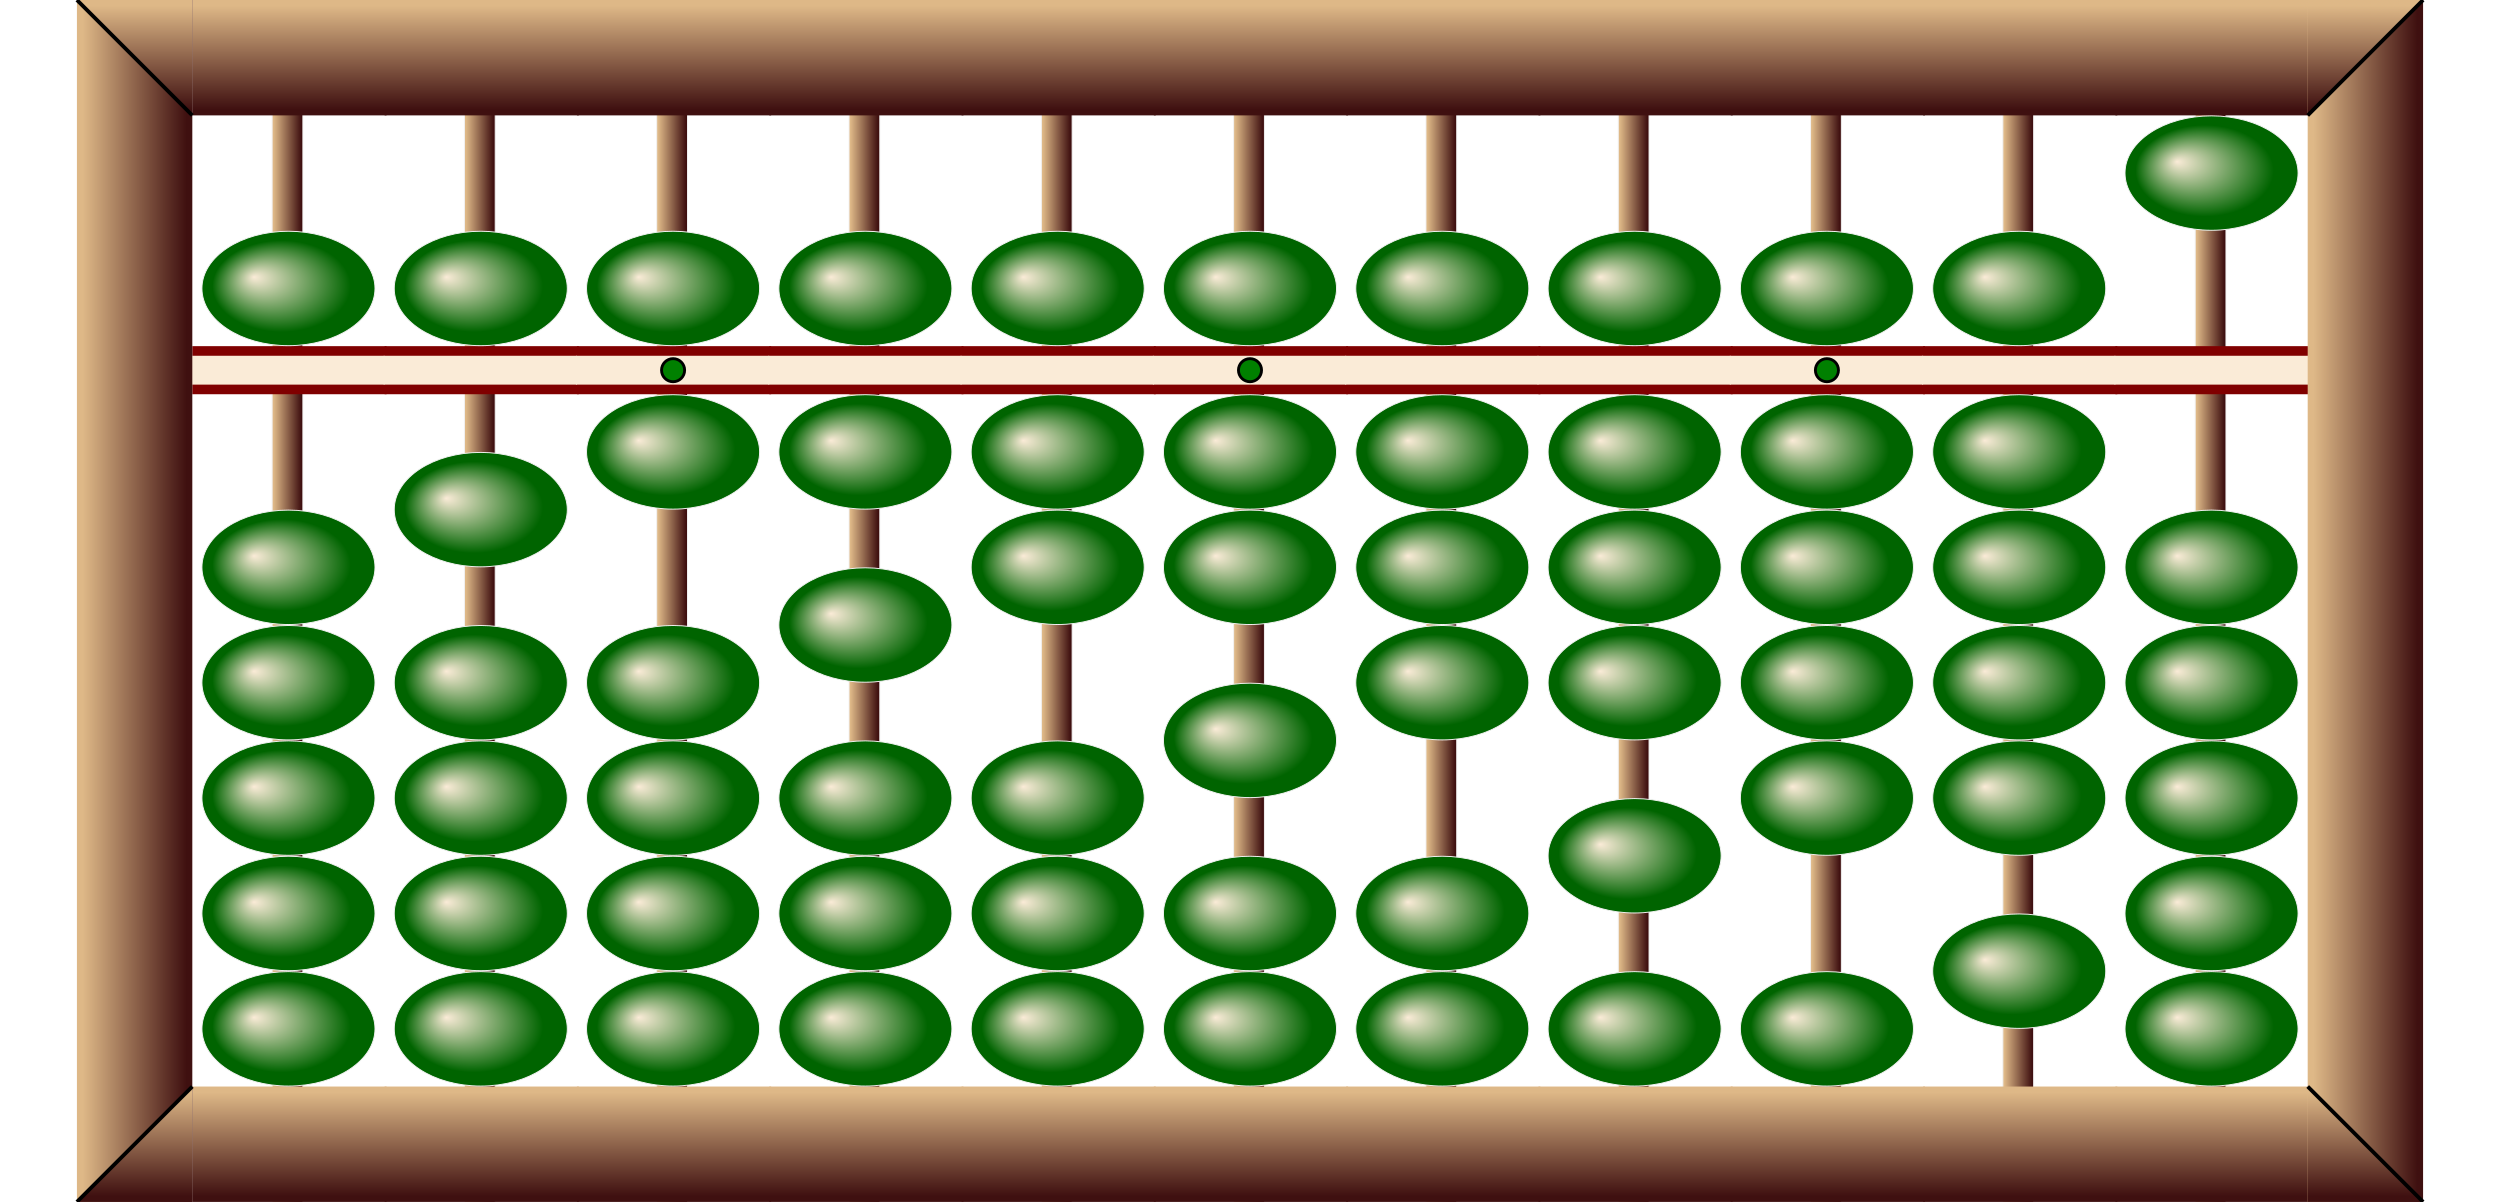
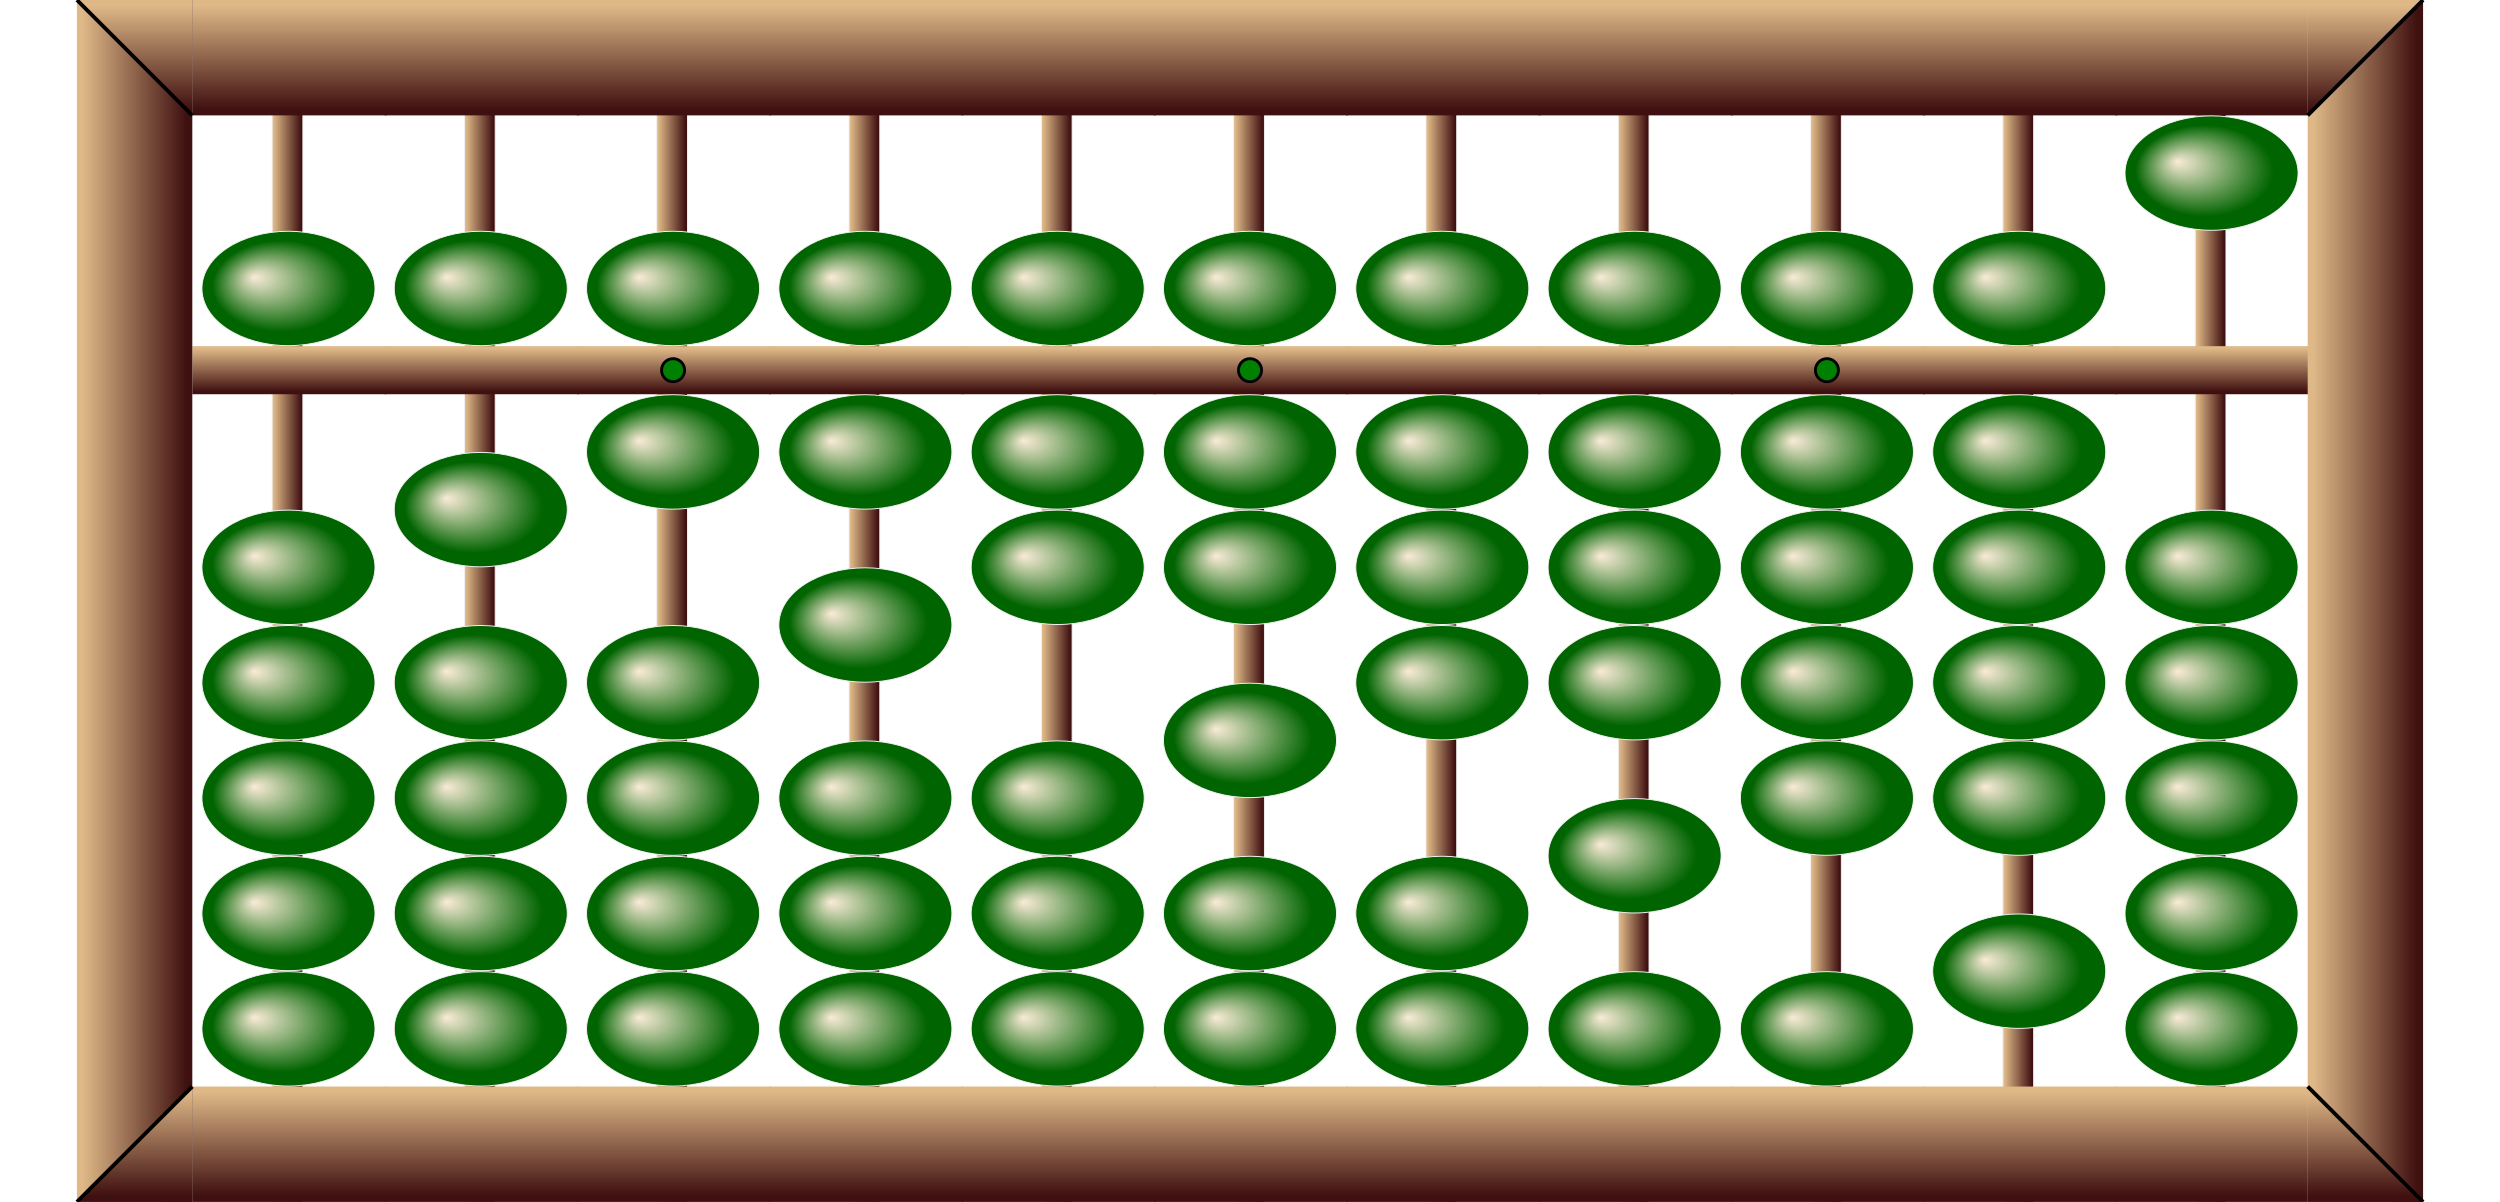
<svg xmlns="http://www.w3.org/2000/svg" x="0px" y="0px" width="1300.0px" height="625.0px" viewBox="0 0 2600 1250">
  <style>
.names {;
font: bold 80px mono;
fill: Gold;
}
</style>
  <defs>
    <radialGradient id="grad1" cx="50%" cy="50%" r="50%" fx="30%" fy="40%">
      <stop offset="0%" stop-color="antiquewhite" />
      <stop offset="80%" stop-color="Darkgreen" />
    </radialGradient>
    <linearGradient id="rodgrad">
      <stop offset="5%" stop-color="BurlyWood" />
      <stop offset="95%" stop-color="#3f1010" />
    </linearGradient>
    <linearGradient id="framegrad">
      <stop offset="5%" stop-color="BurlyWood" />
      <stop offset="95%" stop-color="#3f1010" />
    </linearGradient>
    <linearGradient id="framegrad2" gradientTransform="rotate(90)">
      <stop offset="5%" stop-color="BurlyWood" />
      <stop offset="95%" stop-color="#3f1010" />
    </linearGradient>
    <linearGradient id="jap1">
      <stop offset="5%" stop-color="BurlyWood" />
      <stop offset="95%" stop-color="#3f0010" />
    </linearGradient>
    <linearGradient id="jap2">
      <stop offset="5%" stop-color="#250000" />
      <stop offset="95%" stop-color="Peru" />
    </linearGradient>
    <g id="bead">
      <polygon fill="url(#jap1)" stroke="#F2F2F2" points="80,0 5,60 195,60 119,0" />
      <polygon fill="url(#jap2)" stroke="#F2F2F2" points="119,120 195,60 5,60 80,120" />
    </g>
    <g id="bead2">
      <ellipse cx="100" cy="60" rx="90" ry="59.5" fill="url(#grad1)" stroke="#F2F2F2" />
    </g>
    <g id="frame">
      <rect y="0" fill="url(#framegrad2)" width="202" height="120" />
    </g>
    <g id="bar">
-       <rect x="0" y="0" width="202" height="50" fill="Maroon" />
+       <rect x="0" y="0" width="202" height="50" fill="Black" />
      <rect x="-1" y="10" fill="AntiqueWhite" width="202" height="30" />
    </g>
    <g id="bardot">
      <use href="#bar" />
      <circle cx="100" cy="25" r="12" stroke="black" stroke-width="3" fill="green" />
    </g>
+     <g id="barc">
+       <rect x="0" y="0" width="202" height="50" fill="url(#framegrad2)" />
+     </g>
+     <g id="barcdot">
+       <use href="#barc" />
+       <circle cx="100" cy="25" r="12" stroke="black" stroke-width="3" fill="green" />
+     </g>
  </defs>
  <rect x="283" y="0.5" fill="url(#rodgrad)" stroke="#F2F2F2" width="32" height="1250" />
  <use href="#frame" x="200" y="0" />
  <use href="#frame" x="200" y="1130" />
-   <use href="#bar" x="200" y="360" />
+   <use href="#barc" x="200" y="360" />
  <use href="#bead2" x="200" y="240" />
  <use href="#bead2" x="200" y="530" />
  <use href="#bead2" x="200" y="650" />
  <use href="#bead2" x="200" y="770" />
  <use href="#bead2" x="200" y="890" />
  <use href="#bead2" x="200" y="1010" />
  <rect x="483" y="0.5" fill="url(#rodgrad)" stroke="#F2F2F2" width="32" height="1250" />
  <use href="#frame" x="400" y="0" />
  <use href="#frame" x="400" y="1130" />
-   <use href="#bar" x="400" y="360" />
+   <use href="#barc" x="400" y="360" />
  <use href="#bead2" x="400" y="240" />
  <use href="#bead2" x="400" y="470" />
  <use href="#bead2" x="400" y="650" />
  <use href="#bead2" x="400" y="770" />
  <use href="#bead2" x="400" y="890" />
  <use href="#bead2" x="400" y="1010" />
  <rect x="683" y="0.5" fill="url(#rodgrad)" stroke="#F2F2F2" width="32" height="1250" />
  <use href="#frame" x="600" y="0" />
  <use href="#frame" x="600" y="1130" />
-   <use href="#bardot" x="600" y="360" />
+   <use href="#barcdot" x="600" y="360" />
  <use href="#bead2" x="600" y="240" />
  <use href="#bead2" x="600" y="410" />
  <use href="#bead2" x="600" y="650" />
  <use href="#bead2" x="600" y="770" />
  <use href="#bead2" x="600" y="890" />
  <use href="#bead2" x="600" y="1010" />
  <rect x="883" y="0.5" fill="url(#rodgrad)" stroke="#F2F2F2" width="32" height="1250" />
  <use href="#frame" x="800" y="0" />
  <use href="#frame" x="800" y="1130" />
-   <use href="#bar" x="800" y="360" />
+   <use href="#barc" x="800" y="360" />
  <use href="#bead2" x="800" y="240" />
  <use href="#bead2" x="800" y="410" />
  <use href="#bead2" x="800" y="590" />
  <use href="#bead2" x="800" y="770" />
  <use href="#bead2" x="800" y="890" />
  <use href="#bead2" x="800" y="1010" />
  <rect x="1083" y="0.5" fill="url(#rodgrad)" stroke="#F2F2F2" width="32" height="1250" />
  <use href="#frame" x="1000" y="0" />
  <use href="#frame" x="1000" y="1130" />
-   <use href="#bar" x="1000" y="360" />
+   <use href="#barc" x="1000" y="360" />
  <use href="#bead2" x="1000" y="240" />
  <use href="#bead2" x="1000" y="410" />
  <use href="#bead2" x="1000" y="530" />
  <use href="#bead2" x="1000" y="770" />
  <use href="#bead2" x="1000" y="890" />
  <use href="#bead2" x="1000" y="1010" />
  <rect x="1283" y="0.5" fill="url(#rodgrad)" stroke="#F2F2F2" width="32" height="1250" />
  <use href="#frame" x="1200" y="0" />
  <use href="#frame" x="1200" y="1130" />
-   <use href="#bardot" x="1200" y="360" />
+   <use href="#barcdot" x="1200" y="360" />
  <use href="#bead2" x="1200" y="240" />
  <use href="#bead2" x="1200" y="410" />
  <use href="#bead2" x="1200" y="530" />
  <use href="#bead2" x="1200" y="710" />
  <use href="#bead2" x="1200" y="890" />
  <use href="#bead2" x="1200" y="1010" />
  <rect x="1483" y="0.5" fill="url(#rodgrad)" stroke="#F2F2F2" width="32" height="1250" />
  <use href="#frame" x="1400" y="0" />
  <use href="#frame" x="1400" y="1130" />
-   <use href="#bar" x="1400" y="360" />
+   <use href="#barc" x="1400" y="360" />
  <use href="#bead2" x="1400" y="240" />
  <use href="#bead2" x="1400" y="410" />
  <use href="#bead2" x="1400" y="530" />
  <use href="#bead2" x="1400" y="650" />
  <use href="#bead2" x="1400" y="890" />
  <use href="#bead2" x="1400" y="1010" />
  <rect x="1683" y="0.5" fill="url(#rodgrad)" stroke="#F2F2F2" width="32" height="1250" />
  <use href="#frame" x="1600" y="0" />
  <use href="#frame" x="1600" y="1130" />
-   <use href="#bar" x="1600" y="360" />
+   <use href="#barc" x="1600" y="360" />
  <use href="#bead2" x="1600" y="240" />
  <use href="#bead2" x="1600" y="410" />
  <use href="#bead2" x="1600" y="530" />
  <use href="#bead2" x="1600" y="650" />
  <use href="#bead2" x="1600" y="830" />
  <use href="#bead2" x="1600" y="1010" />
  <rect x="1883" y="0.5" fill="url(#rodgrad)" stroke="#F2F2F2" width="32" height="1250" />
  <use href="#frame" x="1800" y="0" />
  <use href="#frame" x="1800" y="1130" />
-   <use href="#bardot" x="1800" y="360" />
+   <use href="#barcdot" x="1800" y="360" />
  <use href="#bead2" x="1800" y="240" />
  <use href="#bead2" x="1800" y="410" />
  <use href="#bead2" x="1800" y="530" />
  <use href="#bead2" x="1800" y="650" />
  <use href="#bead2" x="1800" y="770" />
  <use href="#bead2" x="1800" y="1010" />
  <rect x="2083" y="0.5" fill="url(#rodgrad)" stroke="#F2F2F2" width="32" height="1250" />
  <use href="#frame" x="2000" y="0" />
  <use href="#frame" x="2000" y="1130" />
-   <use href="#bar" x="2000" y="360" />
+   <use href="#barc" x="2000" y="360" />
  <use href="#bead2" x="2000" y="240" />
  <use href="#bead2" x="2000" y="410" />
  <use href="#bead2" x="2000" y="530" />
  <use href="#bead2" x="2000" y="650" />
  <use href="#bead2" x="2000" y="770" />
  <use href="#bead2" x="2000" y="950" />
  <rect x="2283" y="0.5" fill="url(#rodgrad)" stroke="#F2F2F2" width="32" height="1250" />
  <use href="#frame" x="2200" y="0" />
  <use href="#frame" x="2200" y="1130" />
-   <use href="#bar" x="2200" y="360" />
+   <use href="#barc" x="2200" y="360" />
  <use href="#bead2" x="2200" y="120" />
  <use href="#bead2" x="2200" y="530" />
  <use href="#bead2" x="2200" y="650" />
  <use href="#bead2" x="2200" y="770" />
  <use href="#bead2" x="2200" y="890" />
  <use href="#bead2" x="2200" y="1010" />
  <rect x="80" y="0" fill="url(#framegrad)" width="120" height="1250" />
  <polygon fill="url(#framegrad2)" points="80,0 200,120 200,0" />
  <line x1="80" y1="0" x2="200" y2="120" stroke="black" stroke-width="4" />
  <polygon fill="url(#framegrad2)" points="80,1250      200,1130 200,1250" />
  <line x1="80" y1="1250" x2="200" y2="1130" stroke="black" stroke-width="4" />
  <rect x="2400" y="0" fill="url(#framegrad)" width="120" height="1250" />
  <polygon fill="url(#framegrad2)" points="2400,120      2520,0 2400,0" />
  <line x1="2400" y1="120" x2="2520" y2="0" stroke="black" stroke-width="4" />
  <polygon fill="url(#framegrad2)" points="2400,     1130 2520,1250 2400,1250" />
  <line x1="2400" y1="1130" x2="2520" y2="1250" stroke="black" stroke-width="4" />
</svg>
